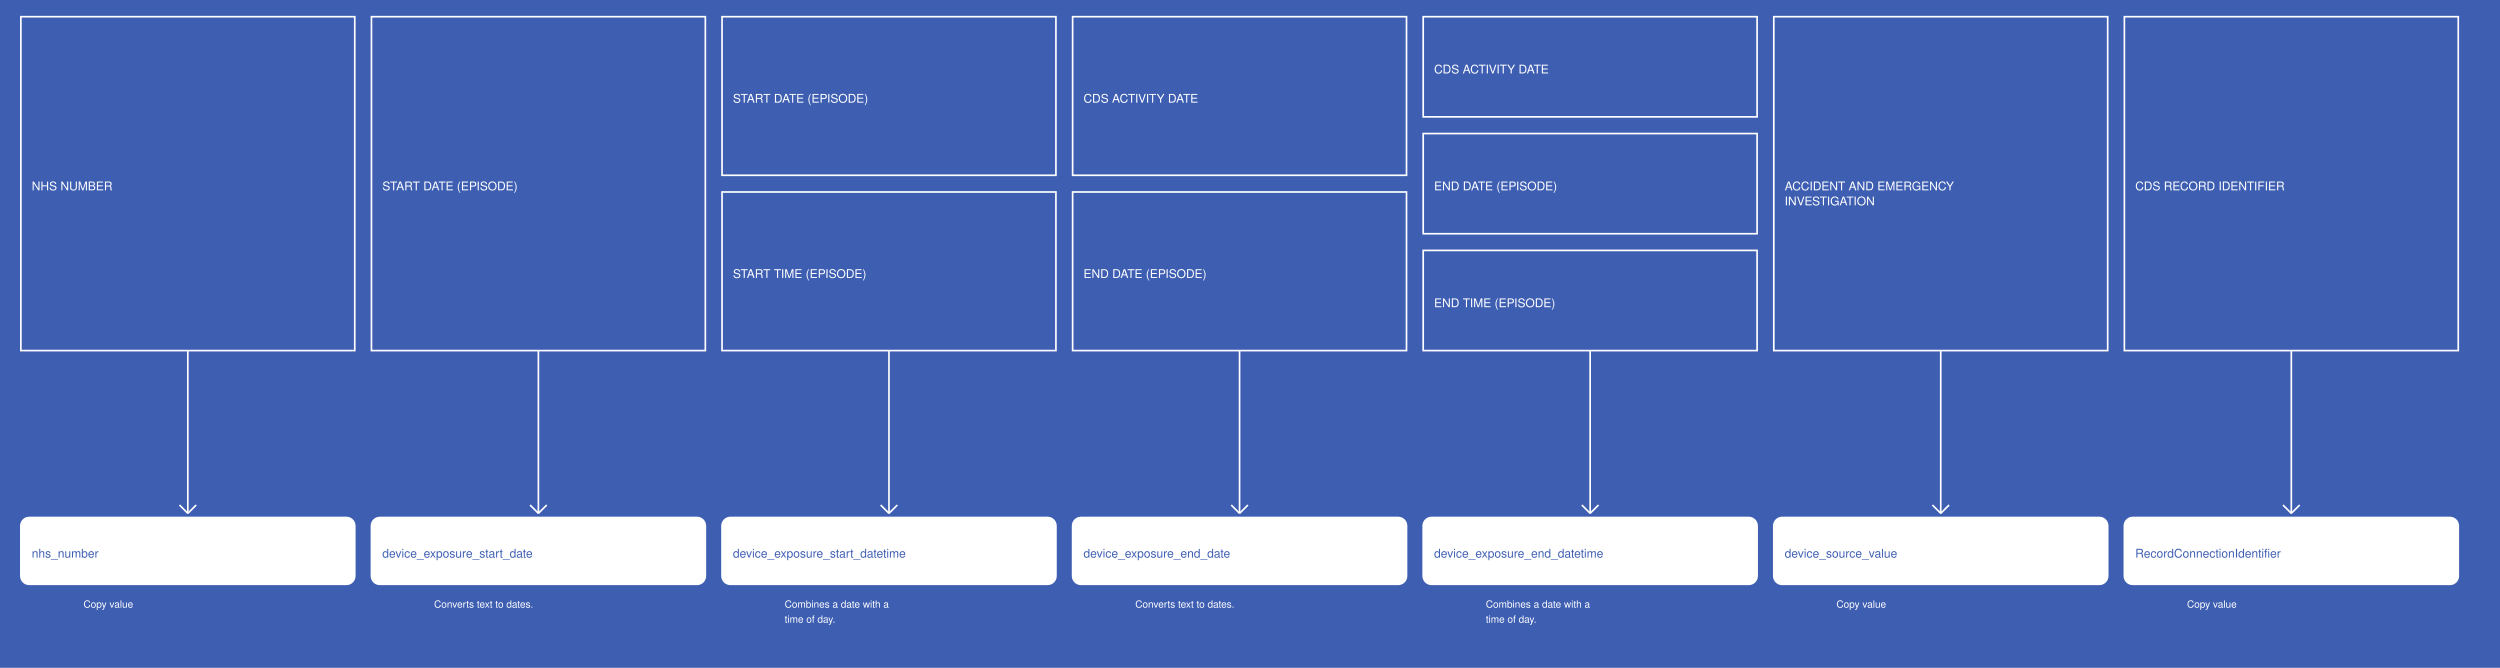
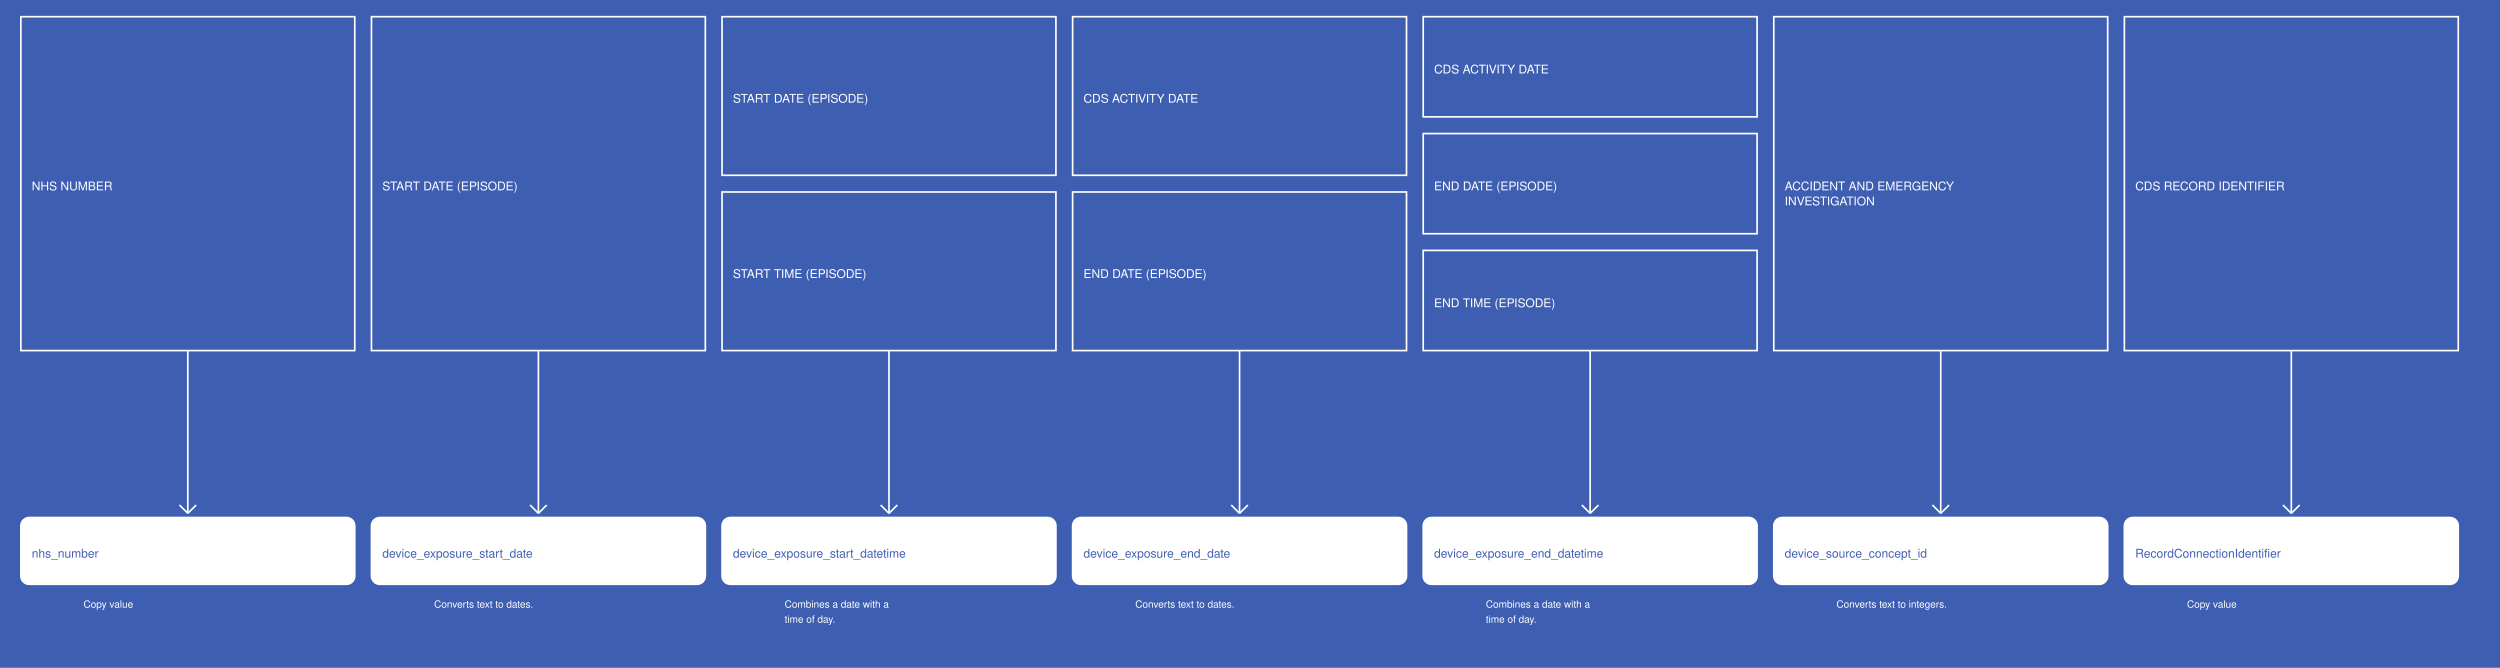
<svg xmlns="http://www.w3.org/2000/svg" width="2995" height="800">
  <rect width="100%" height="100%" fill="#3E5EB2" />
  <g>
    <rect x="25" y="20" width="400" height="400" fill="#3E5EB2" stroke="white" stroke-width="2" />
    <text x="38" y="228" fill="white" font-family="Helvetica" font-size="1.2em" text-anchor="start">NHS NUMBER</text>
  </g>
  <g>
    <line x1="225" y1="420" x2="225" y2="615" stroke="white" stroke-width="2" />
    <line x1="215" y1="605" x2="225" y2="615" stroke="white" stroke-width="2" />
    <line x1="235" y1="605" x2="225" y2="615" stroke="white" stroke-width="2" />
    <text x="100" y="728" fill="white" font-size="1em" font-family="Helvetica">Copy value</text>
  </g>
  <g>
    <rect x="25" y="620" width="400" height="80" fill="white" stroke="white" stroke-width="2" rx="10" />
    <text x="38" y="668" fill="#3E5EB2" font-family="Helvetica" font-size="1.2em" text-anchor="start">nhs_number</text>
  </g>
  <g>
    <rect x="445" y="20" width="400" height="400" fill="#3E5EB2" stroke="white" stroke-width="2" />
    <text x="458" y="228" fill="white" font-family="Helvetica" font-size="1.2em" text-anchor="start">START DATE (EPISODE)</text>
  </g>
  <g>
    <line x1="645" y1="420" x2="645" y2="615" stroke="white" stroke-width="2" />
    <line x1="635" y1="605" x2="645" y2="615" stroke="white" stroke-width="2" />
    <line x1="655" y1="605" x2="645" y2="615" stroke="white" stroke-width="2" />
    <text x="520" y="728" fill="white" font-size="1em" font-family="Helvetica">Converts text to dates.</text>
  </g>
  <g>
    <rect x="445" y="620" width="400" height="80" fill="white" stroke="white" stroke-width="2" rx="10" />
    <text x="458" y="668" fill="#3E5EB2" font-family="Helvetica" font-size="1.2em" text-anchor="start">device_exposure_start_date</text>
  </g>
  <g>
    <rect x="865" y="20" width="400" height="190" fill="#3E5EB2" stroke="white" stroke-width="2" />
    <text x="878" y="123" fill="white" font-family="Helvetica" font-size="1.2em" text-anchor="start">START DATE (EPISODE)</text>
  </g>
  <g>
    <rect x="865" y="230" width="400" height="190" fill="#3E5EB2" stroke="white" stroke-width="2" />
    <text x="878" y="333" fill="white" font-family="Helvetica" font-size="1.2em" text-anchor="start">START TIME (EPISODE)</text>
  </g>
  <g>
    <line x1="1065" y1="420" x2="1065" y2="615" stroke="white" stroke-width="2" />
    <line x1="1055" y1="605" x2="1065" y2="615" stroke="white" stroke-width="2" />
    <line x1="1075" y1="605" x2="1065" y2="615" stroke="white" stroke-width="2" />
    <text x="940" y="728" fill="white" font-size="1em" font-family="Helvetica">Combines a date with a</text>
    <text x="940" y="746" fill="white" font-size="1em" font-family="Helvetica">time of day.</text>
  </g>
  <g>
    <rect x="865" y="620" width="400" height="80" fill="white" stroke="white" stroke-width="2" rx="10" />
    <text x="878" y="668" fill="#3E5EB2" font-family="Helvetica" font-size="1.2em" text-anchor="start">device_exposure_start_datetime</text>
  </g>
  <g>
    <rect x="1285" y="20" width="400" height="190" fill="#3E5EB2" stroke="white" stroke-width="2" />
    <text x="1298" y="123" fill="white" font-family="Helvetica" font-size="1.2em" text-anchor="start">CDS ACTIVITY DATE</text>
  </g>
  <g>
    <rect x="1285" y="230" width="400" height="190" fill="#3E5EB2" stroke="white" stroke-width="2" />
    <text x="1298" y="333" fill="white" font-family="Helvetica" font-size="1.2em" text-anchor="start">END DATE (EPISODE)</text>
  </g>
  <g>
    <line x1="1485" y1="420" x2="1485" y2="615" stroke="white" stroke-width="2" />
    <line x1="1475" y1="605" x2="1485" y2="615" stroke="white" stroke-width="2" />
    <line x1="1495" y1="605" x2="1485" y2="615" stroke="white" stroke-width="2" />
    <text x="1360" y="728" fill="white" font-size="1em" font-family="Helvetica">Converts text to dates.</text>
  </g>
  <g>
    <rect x="1285" y="620" width="400" height="80" fill="white" stroke="white" stroke-width="2" rx="10" />
    <text x="1298" y="668" fill="#3E5EB2" font-family="Helvetica" font-size="1.2em" text-anchor="start">device_exposure_end_date</text>
  </g>
  <g>
    <rect x="1705" y="20" width="400" height="120" fill="#3E5EB2" stroke="white" stroke-width="2" />
    <text x="1718" y="88" fill="white" font-family="Helvetica" font-size="1.2em" text-anchor="start">CDS ACTIVITY DATE</text>
  </g>
  <g>
    <rect x="1705" y="160" width="400" height="120" fill="#3E5EB2" stroke="white" stroke-width="2" />
    <text x="1718" y="228" fill="white" font-family="Helvetica" font-size="1.2em" text-anchor="start">END DATE (EPISODE)</text>
  </g>
  <g>
    <rect x="1705" y="300" width="400" height="120" fill="#3E5EB2" stroke="white" stroke-width="2" />
    <text x="1718" y="368" fill="white" font-family="Helvetica" font-size="1.2em" text-anchor="start">END TIME (EPISODE)</text>
  </g>
  <g>
    <line x1="1905" y1="420" x2="1905" y2="615" stroke="white" stroke-width="2" />
    <line x1="1895" y1="605" x2="1905" y2="615" stroke="white" stroke-width="2" />
    <line x1="1915" y1="605" x2="1905" y2="615" stroke="white" stroke-width="2" />
    <text x="1780" y="728" fill="white" font-size="1em" font-family="Helvetica">Combines a date with a</text>
    <text x="1780" y="746" fill="white" font-size="1em" font-family="Helvetica">time of day.</text>
  </g>
  <g>
    <rect x="1705" y="620" width="400" height="80" fill="white" stroke="white" stroke-width="2" rx="10" />
    <text x="1718" y="668" fill="#3E5EB2" font-family="Helvetica" font-size="1.2em" text-anchor="start">device_exposure_end_datetime</text>
  </g>
  <g>
    <rect x="2125" y="20" width="400" height="400" fill="#3E5EB2" stroke="white" stroke-width="2" />
    <text x="2138" y="228" fill="white" font-family="Helvetica" font-size="1.2em" text-anchor="start">ACCIDENT AND EMERGENCY</text>
    <text x="2138" y="246" fill="white" font-family="Helvetica" font-size="1.2em" text-anchor="start">INVESTIGATION</text>
  </g>
  <g>
    <line x1="2325" y1="420" x2="2325" y2="615" stroke="white" stroke-width="2" />
    <line x1="2315" y1="605" x2="2325" y2="615" stroke="white" stroke-width="2" />
    <line x1="2335" y1="605" x2="2325" y2="615" stroke="white" stroke-width="2" />
-     <text x="2200" y="728" fill="white" font-size="1em" font-family="Helvetica">Copy value</text>
+     <text x="2200" y="728" fill="white" font-size="1em" font-family="Helvetica">Converts text to integers.</text>
  </g>
  <g>
    <rect x="2125" y="620" width="400" height="80" fill="white" stroke="white" stroke-width="2" rx="10" />
-     <text x="2138" y="668" fill="#3E5EB2" font-family="Helvetica" font-size="1.2em" text-anchor="start">device_source_value</text>
+     <text x="2138" y="668" fill="#3E5EB2" font-family="Helvetica" font-size="1.2em" text-anchor="start">device_source_concept_id</text>
  </g>
  <g>
    <rect x="2545" y="20" width="400" height="400" fill="#3E5EB2" stroke="white" stroke-width="2" />
    <text x="2558" y="228" fill="white" font-family="Helvetica" font-size="1.2em" text-anchor="start">CDS RECORD IDENTIFIER</text>
  </g>
  <g>
    <line x1="2745" y1="420" x2="2745" y2="615" stroke="white" stroke-width="2" />
    <line x1="2735" y1="605" x2="2745" y2="615" stroke="white" stroke-width="2" />
    <line x1="2755" y1="605" x2="2745" y2="615" stroke="white" stroke-width="2" />
    <text x="2620" y="728" fill="white" font-size="1em" font-family="Helvetica">Copy value</text>
  </g>
  <g>
    <rect x="2545" y="620" width="400" height="80" fill="white" stroke="white" stroke-width="2" rx="10" />
    <text x="2558" y="668" fill="#3E5EB2" font-family="Helvetica" font-size="1.2em" text-anchor="start">RecordConnectionIdentifier</text>
  </g>
</svg>
